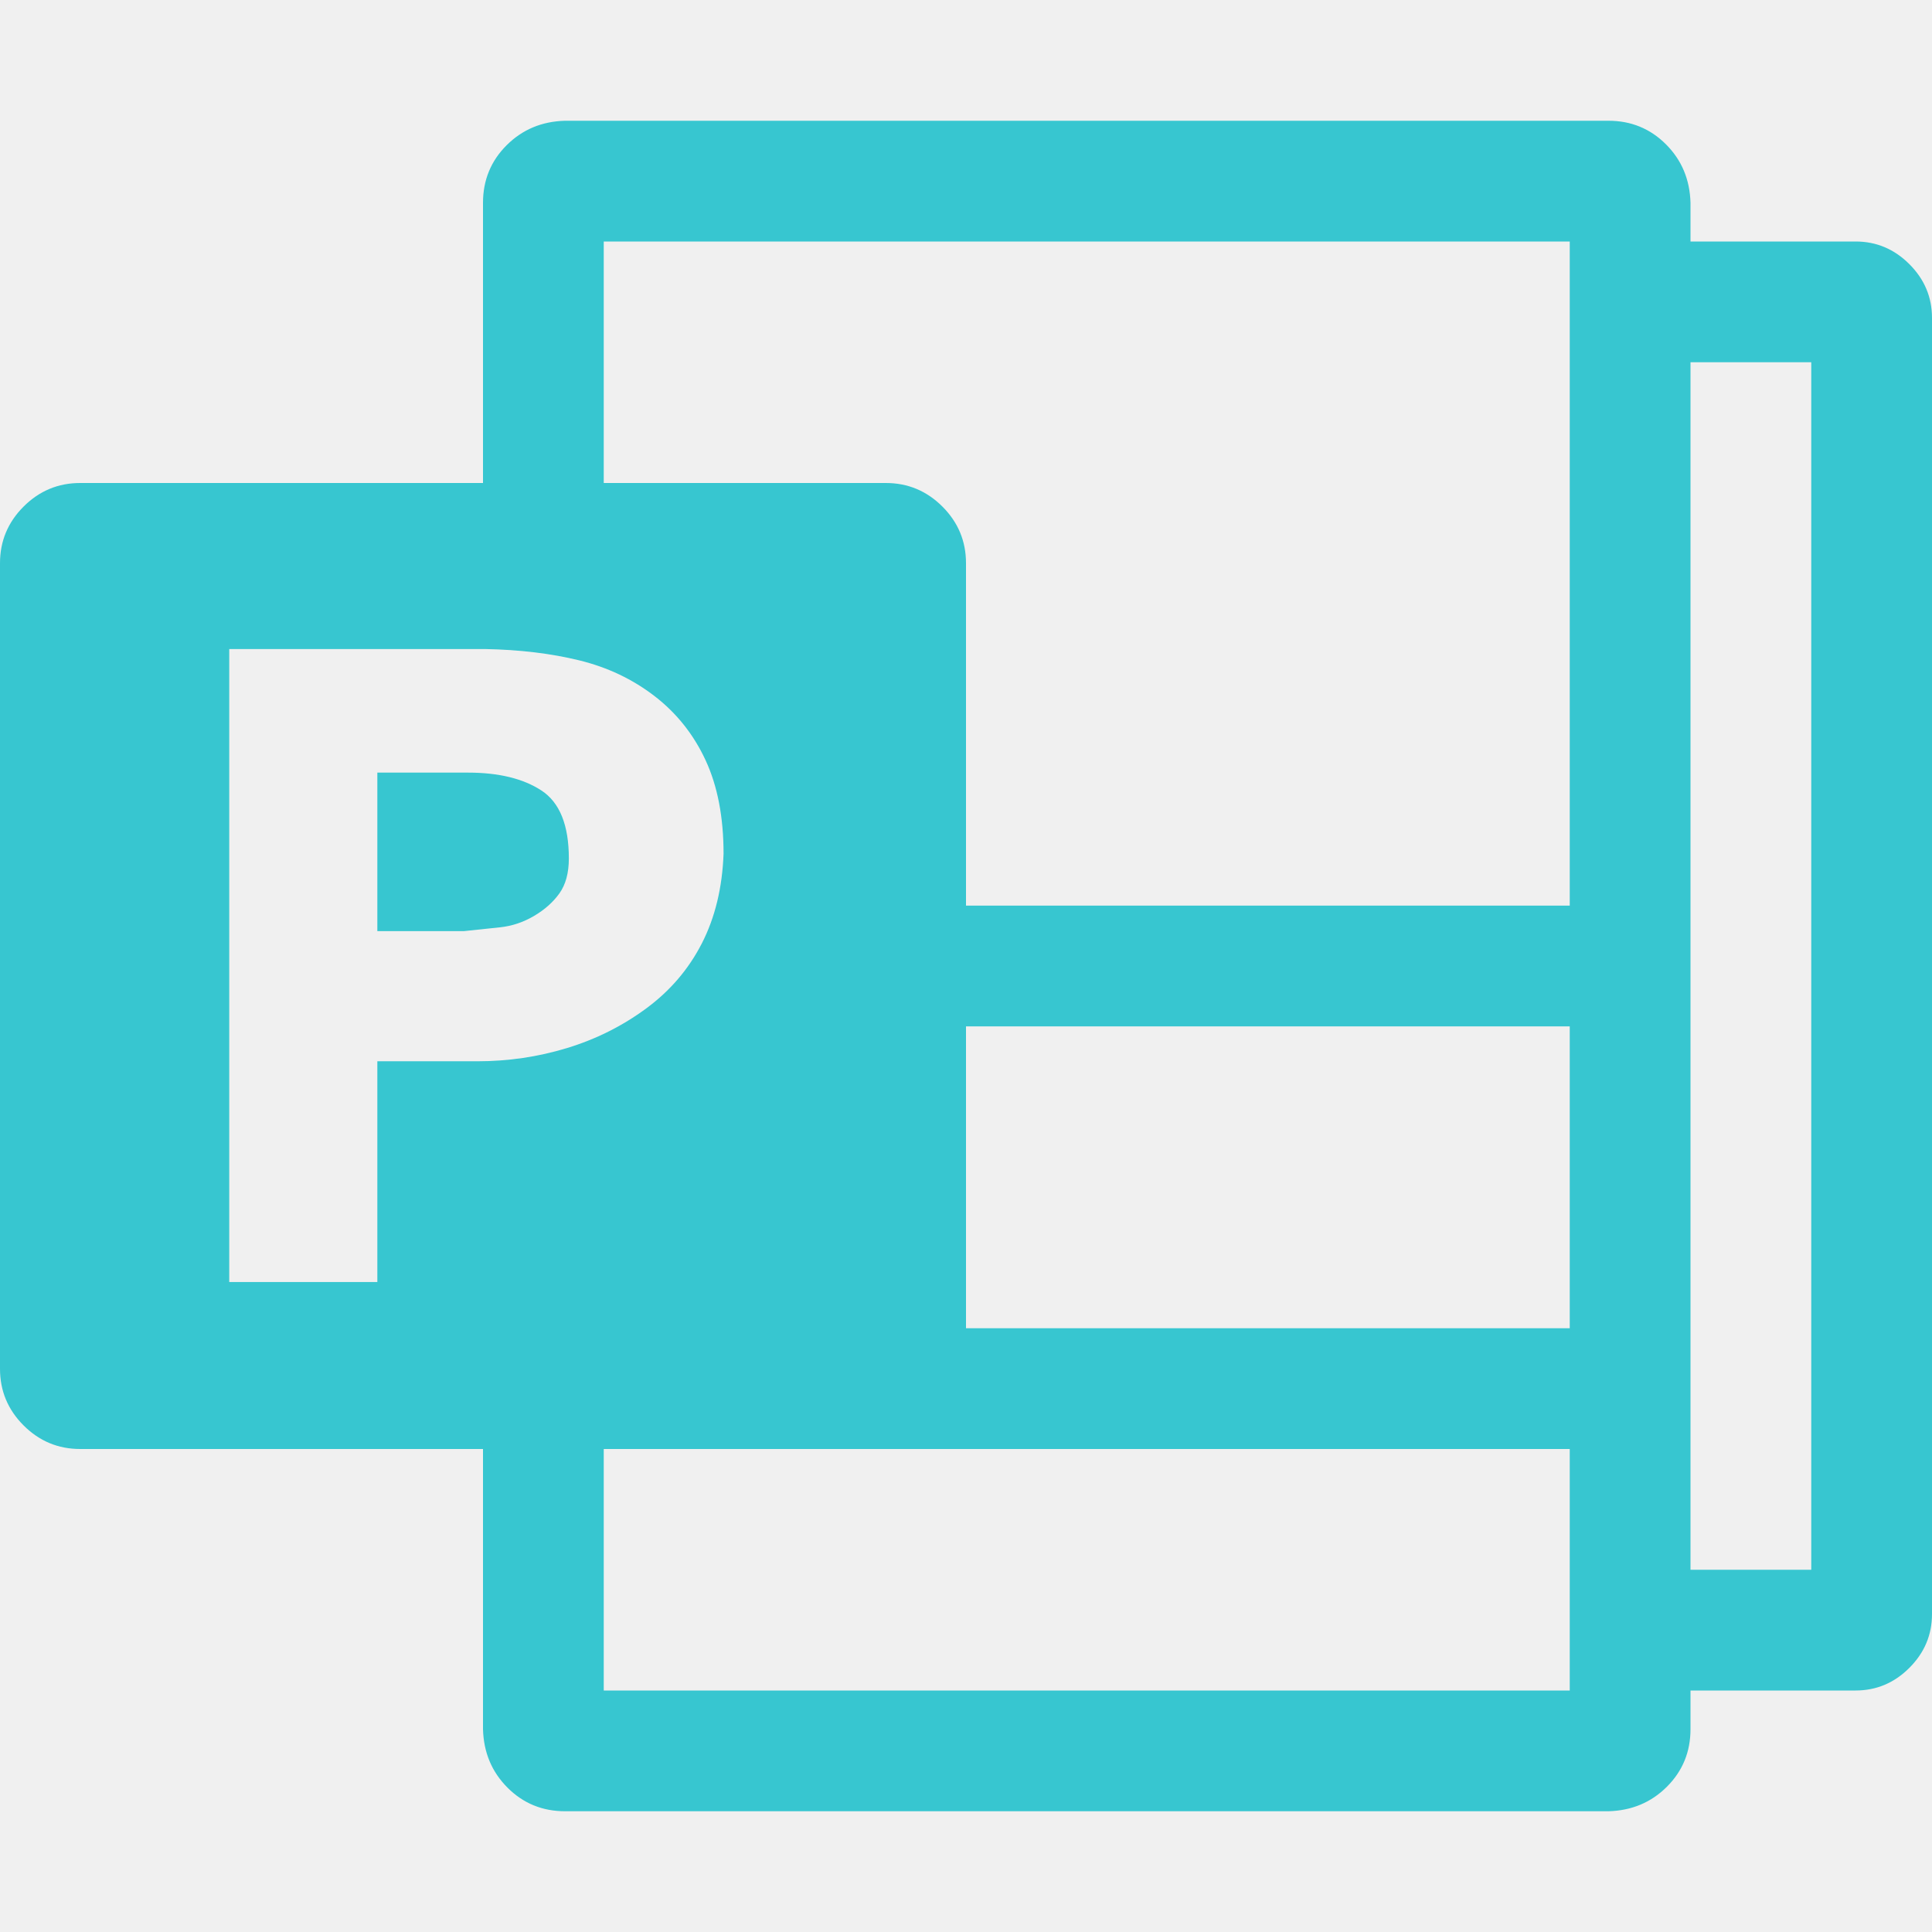
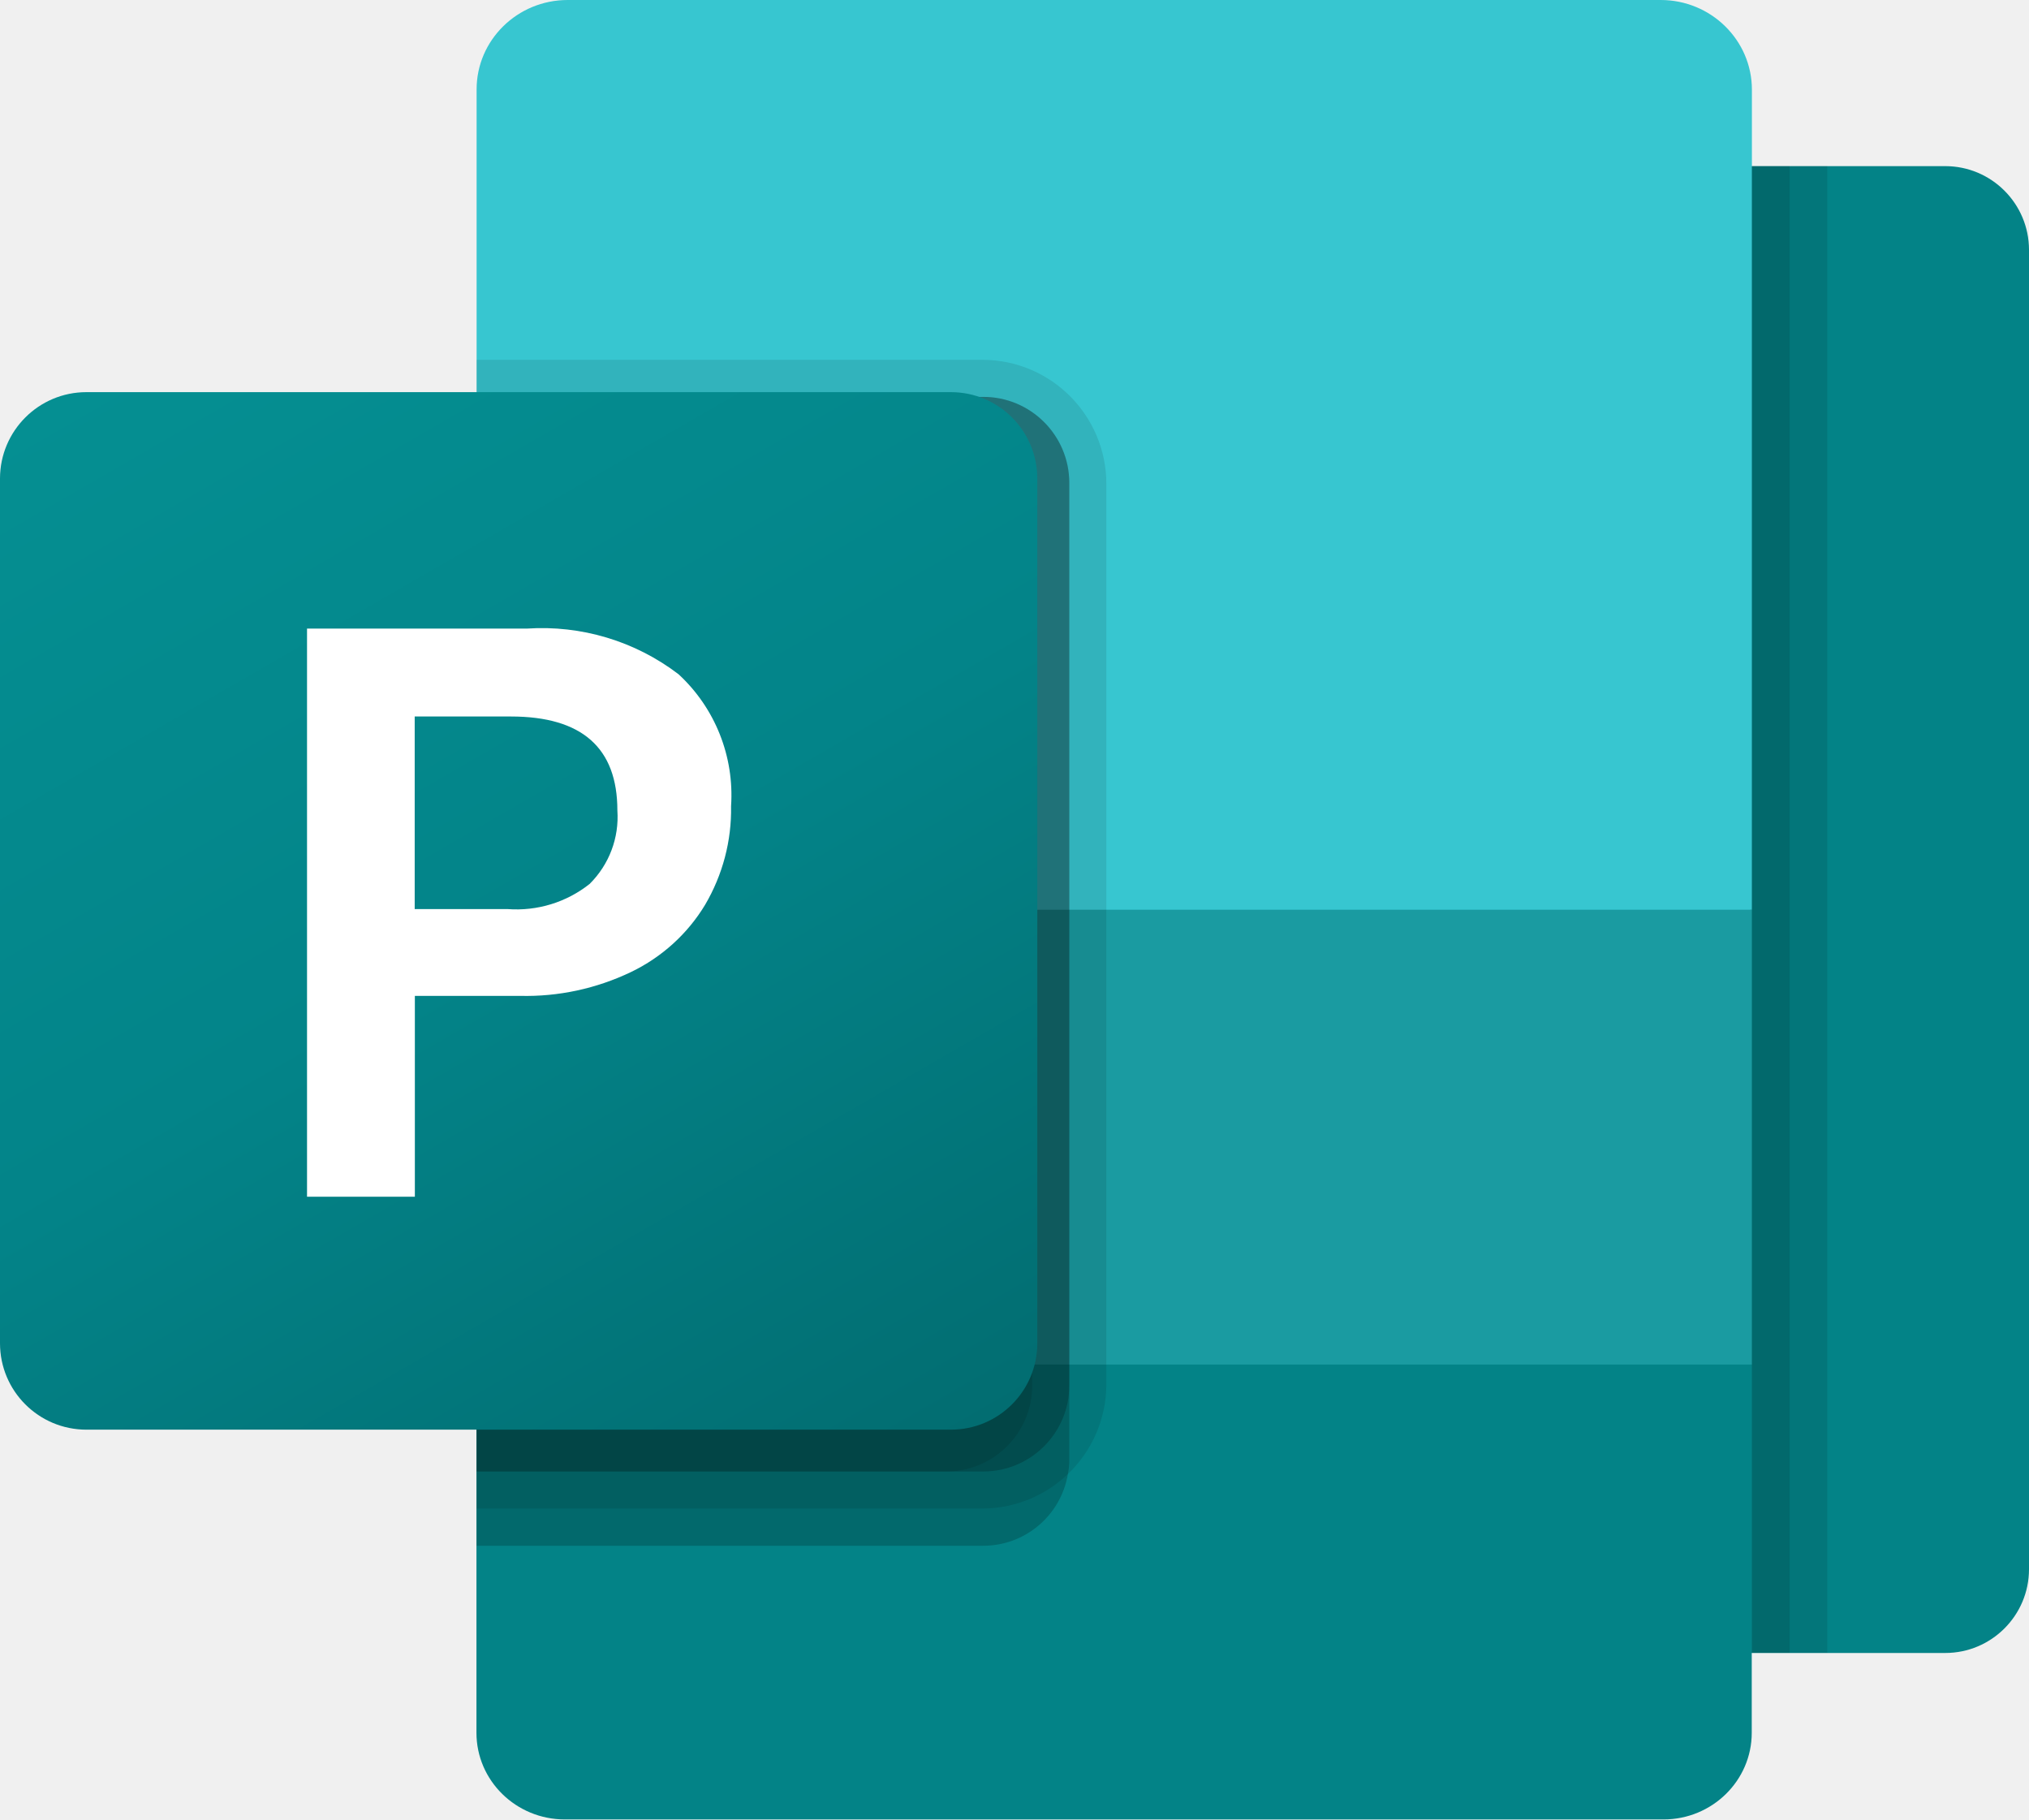
- <svg xmlns="http://www.w3.org/2000/svg" viewBox="0 0 2048 2048">
-   <path d="M496 819q49 0 78 19t29 72q0 23-10 37t-27 24-36 12-38 4h-92V819h96zm1552-482v1374q0 33-24 57t-57 24h-175v41q0 36-25 61t-62 26H599q-36 0-61-25t-26-62v-297H85q-35 0-60-25t-25-60V597q0-35 25-60t60-25h427V215q0-36 25-61t62-26h1106q36 0 61 25t26 62v41h175q33 0 57 24t24 57zM767 905q0-58-19-99t-54-68-80-38-100-12H243v671h157v-234h106q49 0 95-14t84-42 59-69 23-95zm897 887v-256H640v256h1024zm0-384v-320h-640v320h640zm0-448V256H640v256h299q35 0 60 25t25 60v363h640zm256 704V384h-128v1280h128z" fill="#37C6D0" />
+ <svg xmlns="http://www.w3.org/2000/svg" version="1.1" id="Livello_1" x="0px" y="0px" viewBox="0 0 1281.4 1148.8" style="enable-background:new 0 0 1281.4 1148.8;" xml:space="preserve">
+   <style type="text/css">
+     .st0{fill:#038387;}
+     .st1{fill:#37C6D0;}
+     .st2{fill:#1A9BA1;}
+     .st3{opacity:0.2;enable-background:new    ;}
+     .st4{opacity:0.1;enable-background:new    ;}
+     .st5{fill:url(#SVGID_1_);}
+     .st6{fill:#FFFFFF;}
+ </style>
+   <path class="st0" d="M887.2,104.9h341.3c29.2,0,52.9,23.7,52.9,52.9v833c0,29.2-23.7,52.9-52.9,52.9H887.2     c-29.2,0-52.9-23.7-52.9-52.9v-833C834.4,128.6,858,104.9,887.2,104.9z" />
+   <path class="st0" d="M1050.6,1148.8H356.7c-30.8,0-55.8-24.5-55.8-54.7V861.6l439.3-95.7l366.1,95.7v232.5     C1106.3,1124.3,1081.3,1148.8,1050.6,1148.8z" />
+   <path class="st1" d="M1048.8,0H358.5c-31.8,0-57.6,25.4-57.5,56.6v517.8l414.9,47.9l390.5-47.9V56.6C1106.4,25.4,1080.6,0,1048.8,0z     " />
+   <rect x="301" y="574.4" class="st2" width="805.4" height="287.2" />
+   <path class="st3" d="M675.3,305.2v616.2c0.1,3.1-0.3,6.3-0.9,9.4c-4.4,26.1-27.1,45.3-53.6,45.2H301V250.6h319.8     c30.1-0.1,54.5,24.3,54.5,54.3C675.3,305,675.3,305.1,675.3,305.2z" />
+   <path class="st4" d="M698.7,305.2v569.4c-0.4,42.9-35,77.5-77.9,77.9H301V227.2h319.8C663.7,227.4,698.5,262.2,698.7,305.2z" />
+   <path class="st3" d="M675.3,305.2v569.4c0.1,30.1-24.3,54.5-54.3,54.5c-0.1,0-0.1,0-0.2,0H301V250.6h319.8     c30.1-0.1,54.5,24.3,54.5,54.3C675.3,305,675.3,305.1,675.3,305.2z" />
+   <path class="st4" d="M651.9,305.2v569.4c0.1,30.1-24.3,54.5-54.3,54.5c-0.1,0-0.1,0-0.2,0H301V250.6h296.4     c30.1-0.1,54.5,24.3,54.5,54.3C651.9,305,651.9,305.1,651.9,305.2z" />
+   <linearGradient id="SVGID_1_" gradientUnits="userSpaceOnUse" x1="113.811" y1="204.994" x2="541.256" y2="945.35">
+     <stop offset="0" style="stop-color:#058F92" />
+     <stop offset="0.5" style="stop-color:#038489" />
+     <stop offset="1" style="stop-color:#026D71" />
+   </linearGradient>
+   <path class="st5" d="M54.6,247.6h545.9c30.2,0,54.6,24.4,54.6,54.6v545.9c0,30.2-24.4,54.6-54.6,54.6H54.6     C24.4,902.7,0,878.3,0,848.1V302.2C0,272.1,24.4,247.6,54.6,247.6z" />
+   <path class="st6" d="M332.7,396.9c34.4-2.3,68.4,7.9,95.8,28.8c23.1,21.3,35.3,51.9,33.2,83.3c0.4,21.9-5.3,43.4-16.4,62.3     c-11.1,18.4-27.4,33.1-46.7,42.4c-21.9,10.5-45.9,15.7-70.2,15.1h-66.4v126.8h-68.1V396.9H332.7z M261.9,574h58.7     c18.7,1.4,37.2-4.3,51.8-15.9c12.3-12.2,18.7-29.1,17.5-46.4c0-39.5-22.4-59.3-67.2-59.3h-60.8V574z" />
+   <rect x="1106.4" y="104.9" class="st3" width="23.8" height="938.7" />
+   <rect x="1130.2" y="104.9" class="st4" width="23.8" height="938.7" />
</svg>
